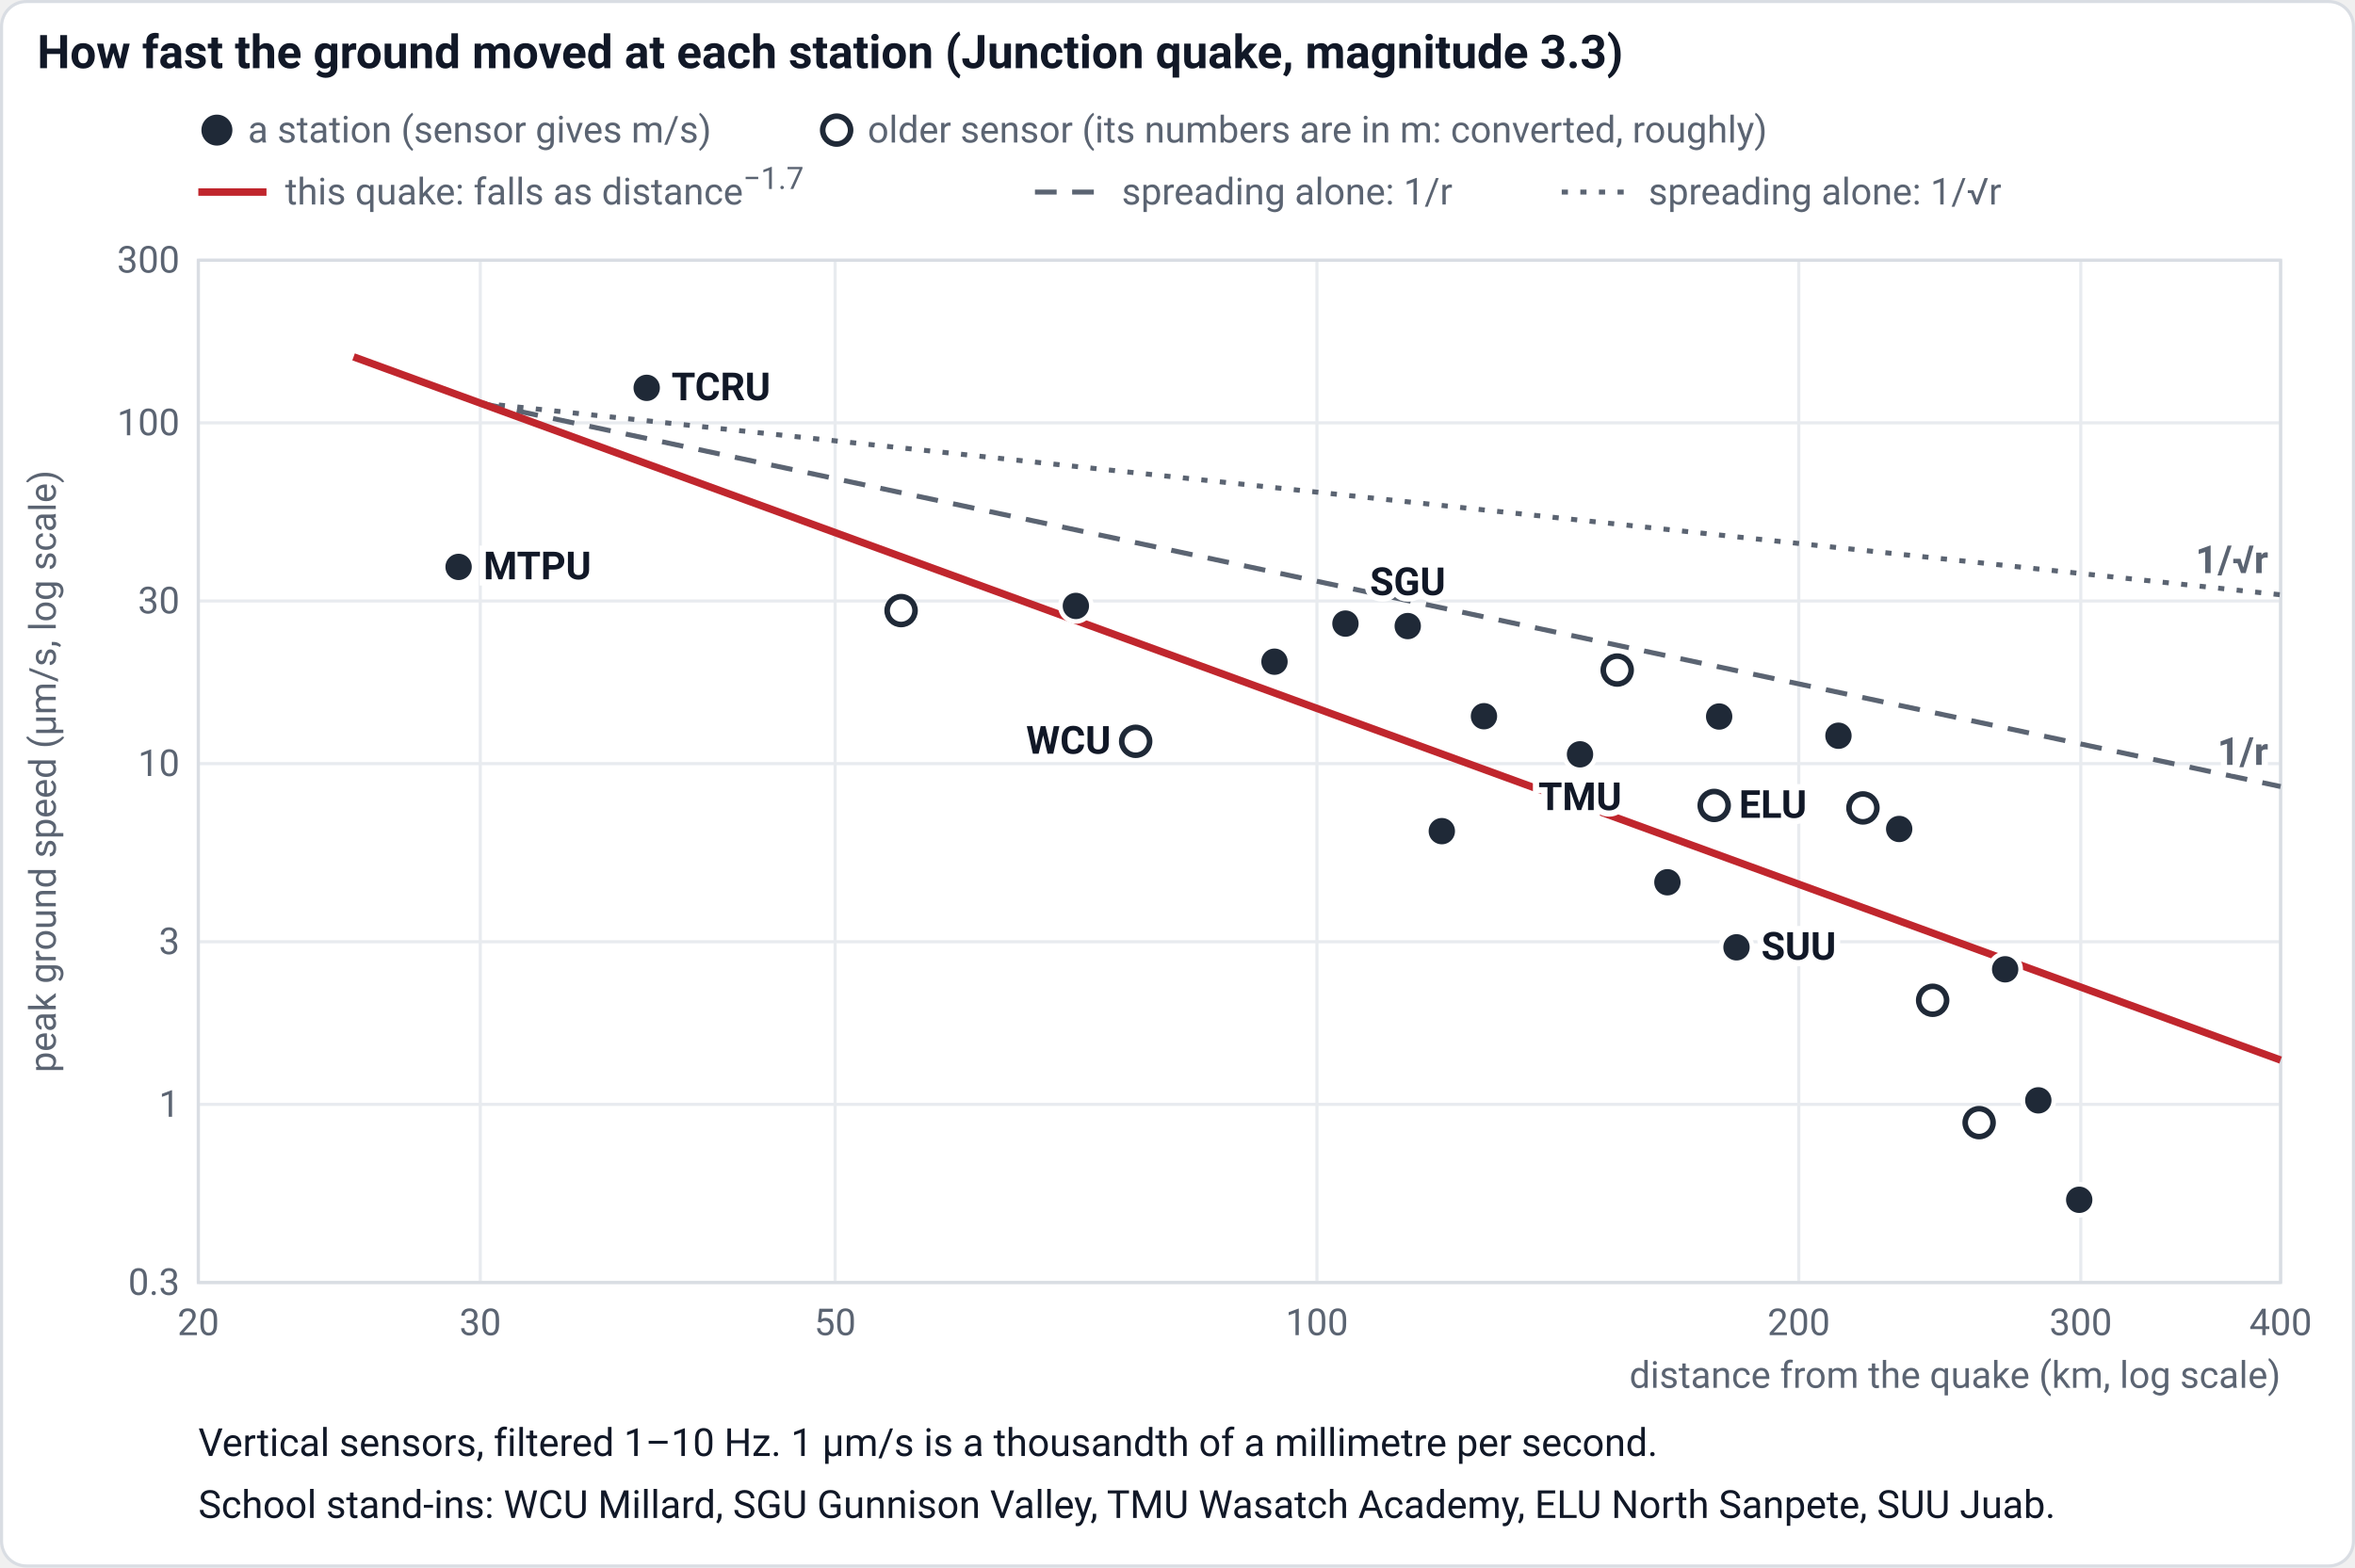
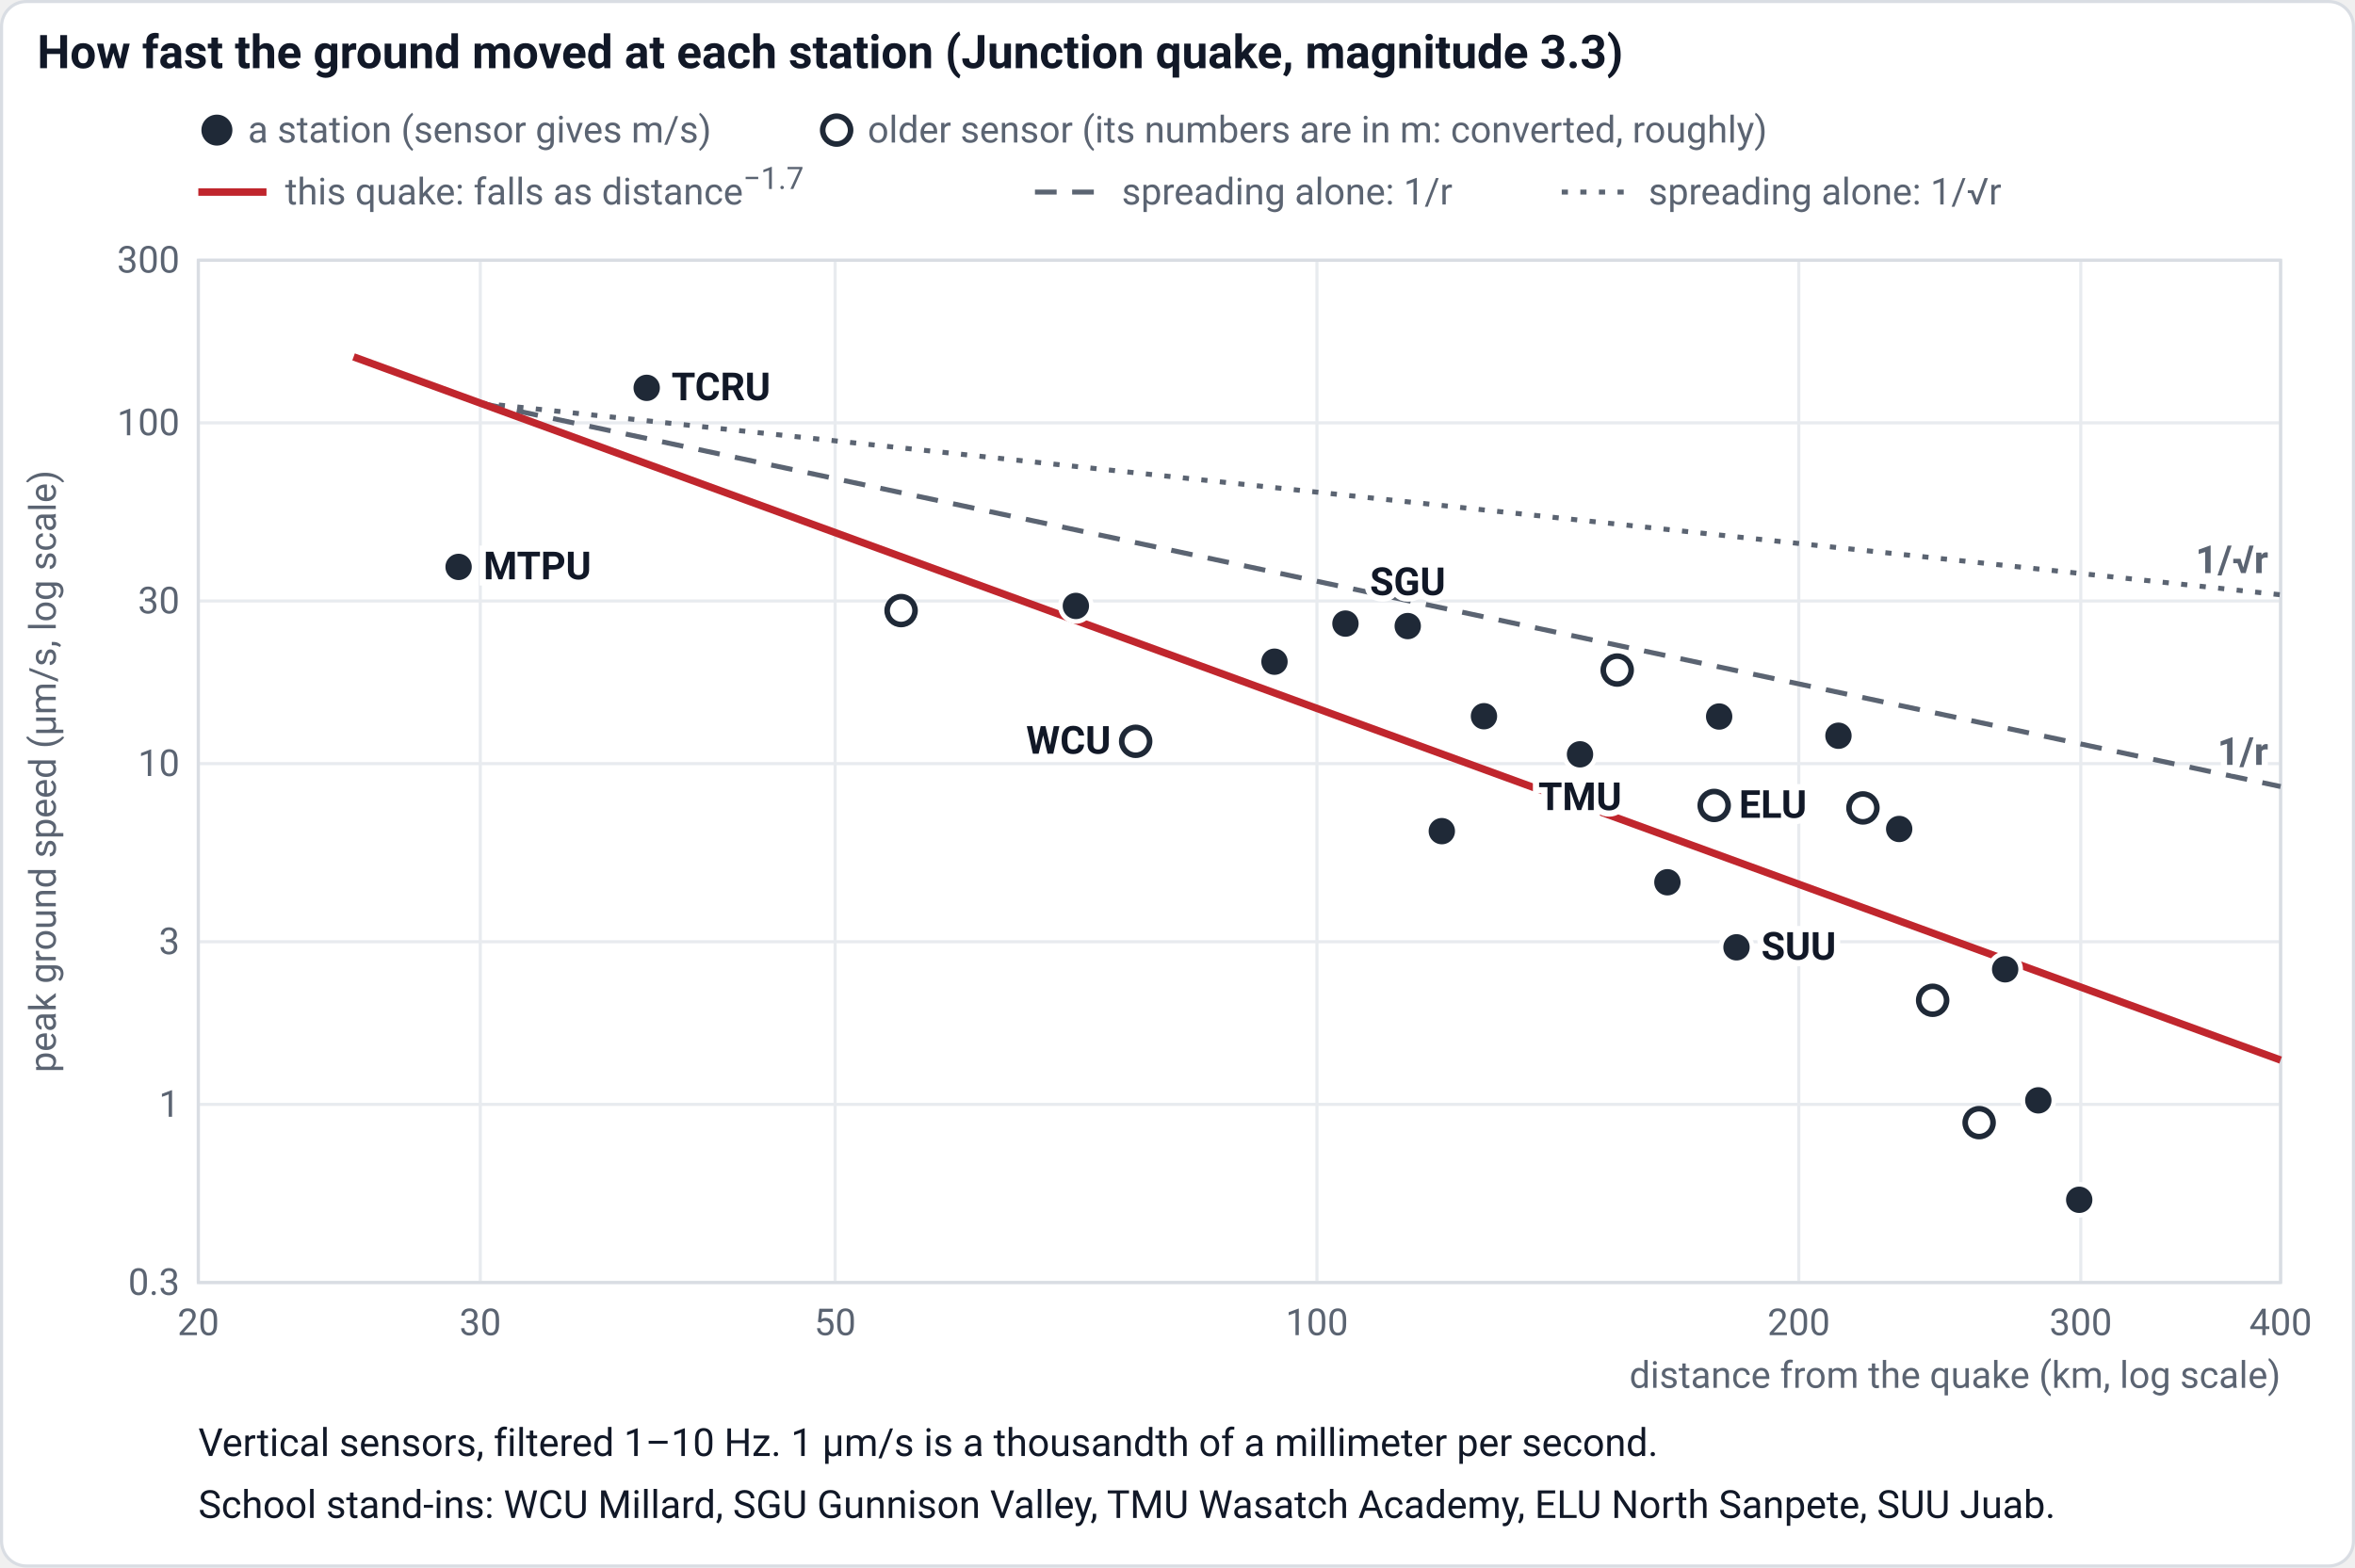
<svg xmlns="http://www.w3.org/2000/svg" viewBox="0 0 760 506" width="760" height="506" role="img" font-family="system-ui, -apple-system, Segoe UI, Roboto, sans-serif">
  <rect x="0.5" y="0.5" width="759" height="505" rx="8" fill="#ffffff" stroke="#d9dde3" />
  <text x="12" y="22" font-size="15" font-weight="600" fill="#111827">How fast the ground moved at each station (Junction quake, magnitude 3.3)</text>
  <line x1="64" y1="84" x2="64" y2="414" stroke="#e8ebef" stroke-width="1" />
  <text x="64" y="431" font-size="12" text-anchor="middle" fill="#5b6472">20</text>
  <line x1="155" y1="84" x2="155" y2="414" stroke="#e8ebef" stroke-width="1" />
  <text x="155" y="431" font-size="12" text-anchor="middle" fill="#5b6472">30</text>
  <line x1="269.5" y1="84" x2="269.5" y2="414" stroke="#e8ebef" stroke-width="1" />
  <text x="269.5" y="431" font-size="12" text-anchor="middle" fill="#5b6472">50</text>
  <line x1="425" y1="84" x2="425" y2="414" stroke="#e8ebef" stroke-width="1" />
  <text x="425" y="431" font-size="12" text-anchor="middle" fill="#5b6472">100</text>
  <line x1="580.5" y1="84" x2="580.5" y2="414" stroke="#e8ebef" stroke-width="1" />
  <text x="580.5" y="431" font-size="12" text-anchor="middle" fill="#5b6472">200</text>
  <line x1="671.5" y1="84" x2="671.5" y2="414" stroke="#e8ebef" stroke-width="1" />
  <text x="671.5" y="431" font-size="12" text-anchor="middle" fill="#5b6472">300</text>
  <line x1="736" y1="84" x2="736" y2="414" stroke="#e8ebef" stroke-width="1" />
  <text x="736" y="431" font-size="12" text-anchor="middle" fill="#5b6472">400</text>
  <line x1="64" y1="414" x2="736" y2="414" stroke="#e8ebef" stroke-width="1" />
  <text x="58" y="418" font-size="12" text-anchor="end" fill="#5b6472">0.3</text>
  <line x1="64" y1="356.5" x2="736" y2="356.5" stroke="#e8ebef" stroke-width="1" />
  <text x="58" y="360.5" font-size="12" text-anchor="end" fill="#5b6472">1</text>
  <line x1="64" y1="304" x2="736" y2="304" stroke="#e8ebef" stroke-width="1" />
  <text x="58" y="308" font-size="12" text-anchor="end" fill="#5b6472">3</text>
  <line x1="64" y1="246.5" x2="736" y2="246.5" stroke="#e8ebef" stroke-width="1" />
  <text x="58" y="250.5" font-size="12" text-anchor="end" fill="#5b6472">10</text>
  <line x1="64" y1="194" x2="736" y2="194" stroke="#e8ebef" stroke-width="1" />
  <text x="58" y="198" font-size="12" text-anchor="end" fill="#5b6472">30</text>
  <line x1="64" y1="136.5" x2="736" y2="136.5" stroke="#e8ebef" stroke-width="1" />
  <text x="58" y="140.5" font-size="12" text-anchor="end" fill="#5b6472">100</text>
  <line x1="64" y1="84" x2="736" y2="84" stroke="#e8ebef" stroke-width="1" />
  <text x="58" y="88" font-size="12" text-anchor="end" fill="#5b6472">300</text>
  <rect x="64" y="84" width="672" height="330" fill="none" stroke="#d9dde3" />
  <text x="736" y="448" font-size="12" text-anchor="end" fill="#5b6472">distance from the quake (km, log scale)</text>
  <text transform="translate(18 249) rotate(-90)" font-size="12" text-anchor="middle" fill="#5b6472">peak ground speed (µm/s, log scale)</text>
  <line x1="155" y1="130.1" x2="736" y2="192" stroke="#5b6472" stroke-width="1.6" stroke-dasharray="2 4" />
  <text x="732" y="185" font-size="12.5" font-weight="700" text-anchor="end" fill="#5b6472" stroke="#ffffff" stroke-width="4" paint-order="stroke">1/√r</text>
  <line x1="155" y1="130.1" x2="736" y2="253.9" stroke="#5b6472" stroke-width="1.6" stroke-dasharray="7 5" />
  <text x="732" y="246.9" font-size="12.5" font-weight="700" text-anchor="end" fill="#5b6472" stroke="#ffffff" stroke-width="4" paint-order="stroke">1/r</text>
  <line x1="114.1" y1="115.2" x2="736" y2="342.2" stroke="#c0262d" stroke-width="2.4" />
  <circle cx="148" cy="183" r="5" fill="#1f2937" stroke="#ffffff" stroke-width="1.5" />
  <circle cx="208.7" cy="125.2" r="5" fill="#1f2937" stroke="#ffffff" stroke-width="1.5" />
  <circle cx="290.8" cy="197.1" r="4.5" fill="#ffffff" stroke="#1f2937" stroke-width="1.8" />
  <circle cx="347.2" cy="195.6" r="5" fill="#1f2937" stroke="#ffffff" stroke-width="1.5" />
  <circle cx="366.5" cy="239.3" r="4.5" fill="#ffffff" stroke="#1f2937" stroke-width="1.8" />
  <circle cx="411.3" cy="213.6" r="5" fill="#1f2937" stroke="#ffffff" stroke-width="1.5" />
  <circle cx="434.2" cy="201.3" r="5" fill="#1f2937" stroke="#ffffff" stroke-width="1.5" />
  <circle cx="454.3" cy="202.1" r="5" fill="#1f2937" stroke="#ffffff" stroke-width="1.5" />
  <circle cx="465.3" cy="268.3" r="5" fill="#1f2937" stroke="#ffffff" stroke-width="1.5" />
  <circle cx="478.9" cy="231.2" r="5" fill="#1f2937" stroke="#ffffff" stroke-width="1.5" />
  <circle cx="509.9" cy="243.5" r="5" fill="#1f2937" stroke="#ffffff" stroke-width="1.5" />
  <circle cx="521.9" cy="216.3" r="4.5" fill="#ffffff" stroke="#1f2937" stroke-width="1.8" />
  <circle cx="538.1" cy="284.8" r="5" fill="#1f2937" stroke="#ffffff" stroke-width="1.5" />
  <circle cx="553.2" cy="260" r="4.5" fill="#ffffff" stroke="#1f2937" stroke-width="1.8" />
  <circle cx="554.8" cy="231.3" r="5" fill="#1f2937" stroke="#ffffff" stroke-width="1.5" />
  <circle cx="560.4" cy="305.8" r="5" fill="#1f2937" stroke="#ffffff" stroke-width="1.5" />
  <circle cx="593.3" cy="237.5" r="5" fill="#1f2937" stroke="#ffffff" stroke-width="1.5" />
  <circle cx="601.2" cy="260.8" r="4.5" fill="#ffffff" stroke="#1f2937" stroke-width="1.8" />
  <circle cx="612.9" cy="267.6" r="5" fill="#1f2937" stroke="#ffffff" stroke-width="1.5" />
  <circle cx="623.7" cy="322.9" r="4.5" fill="#ffffff" stroke="#1f2937" stroke-width="1.8" />
  <circle cx="638.7" cy="362.4" r="4.5" fill="#ffffff" stroke="#1f2937" stroke-width="1.8" />
  <circle cx="647.1" cy="312.9" r="5" fill="#1f2937" stroke="#ffffff" stroke-width="1.5" />
  <circle cx="657.8" cy="355.2" r="5" fill="#1f2937" stroke="#ffffff" stroke-width="1.5" />
  <circle cx="671" cy="387.3" r="5" fill="#1f2937" stroke="#ffffff" stroke-width="1.5" />
  <text x="156" y="187" font-size="12.5" font-weight="700" fill="#111827" stroke="#ffffff" stroke-width="4" paint-order="stroke">MTPU</text>
  <text x="216.7" y="129.2" font-size="12.5" font-weight="700" fill="#111827" stroke="#ffffff" stroke-width="4" paint-order="stroke">TCRU</text>
  <text x="358.5" y="243.3" font-size="12.5" font-weight="700" text-anchor="end" fill="#111827" stroke="#ffffff" stroke-width="4" paint-order="stroke">WCU</text>
  <text x="454.3" y="192.1" font-size="12.5" font-weight="700" text-anchor="middle" fill="#111827" stroke="#ffffff" stroke-width="4" paint-order="stroke">SGU</text>
  <text x="509.9" y="261.5" font-size="12.5" font-weight="700" text-anchor="middle" fill="#111827" stroke="#ffffff" stroke-width="4" paint-order="stroke">TMU</text>
  <text x="561.2" y="264" font-size="12.5" font-weight="700" fill="#111827" stroke="#ffffff" stroke-width="4" paint-order="stroke">ELU</text>
  <text x="568.4" y="309.8" font-size="12.5" font-weight="700" fill="#111827" stroke="#ffffff" stroke-width="4" paint-order="stroke">SUU</text>
  <circle cx="70" cy="42" r="5" fill="#1f2937" />
  <text x="80" y="46" font-size="12" fill="#5b6472">a station (sensor gives m/s)</text>
  <circle cx="270" cy="42" r="4.5" fill="#ffffff" stroke="#1f2937" stroke-width="1.8" />
  <text x="280" y="46" font-size="12" fill="#5b6472">older sensor (its numbers are in m: converted, roughly)</text>
  <line x1="64" y1="62" x2="86" y2="62" stroke="#c0262d" stroke-width="2.4" />
  <text x="92" y="66" font-size="12" fill="#5b6472">this quake: falls as distance<tspan dy="-5" font-size="10">−1.7</tspan>
  </text>
  <line x1="334" y1="62" x2="356" y2="62" stroke="#5b6472" stroke-width="1.6" stroke-dasharray="7 5" />
  <text x="362" y="66" font-size="12" fill="#5b6472">spreading alone: 1/r</text>
  <line x1="504" y1="62" x2="526" y2="62" stroke="#5b6472" stroke-width="1.6" stroke-dasharray="2 4" />
  <text x="532" y="66" font-size="12" fill="#5b6472">spreading alone: 1/√r</text>
-   <text x="64" y="470" font-size="12.5" fill="#111827">Vertical sensors, filtered 1–10 Hz. 1 µm/s is a thousandth of a millimetre per second.</text>
+   <text x="64" y="470" font-size="12.5" fill="#111827">Vertical sensors, filtered 1–10 Hz. 1 µm/s is a thousandth of a millimeter per second.</text>
  <text x="64" y="490" font-size="12.5" fill="#111827">School stand-ins: WCU Millard, SGU Gunnison Valley, TMU Wasatch Academy, ELU North Sanpete, SUU Juab.</text>
</svg>
